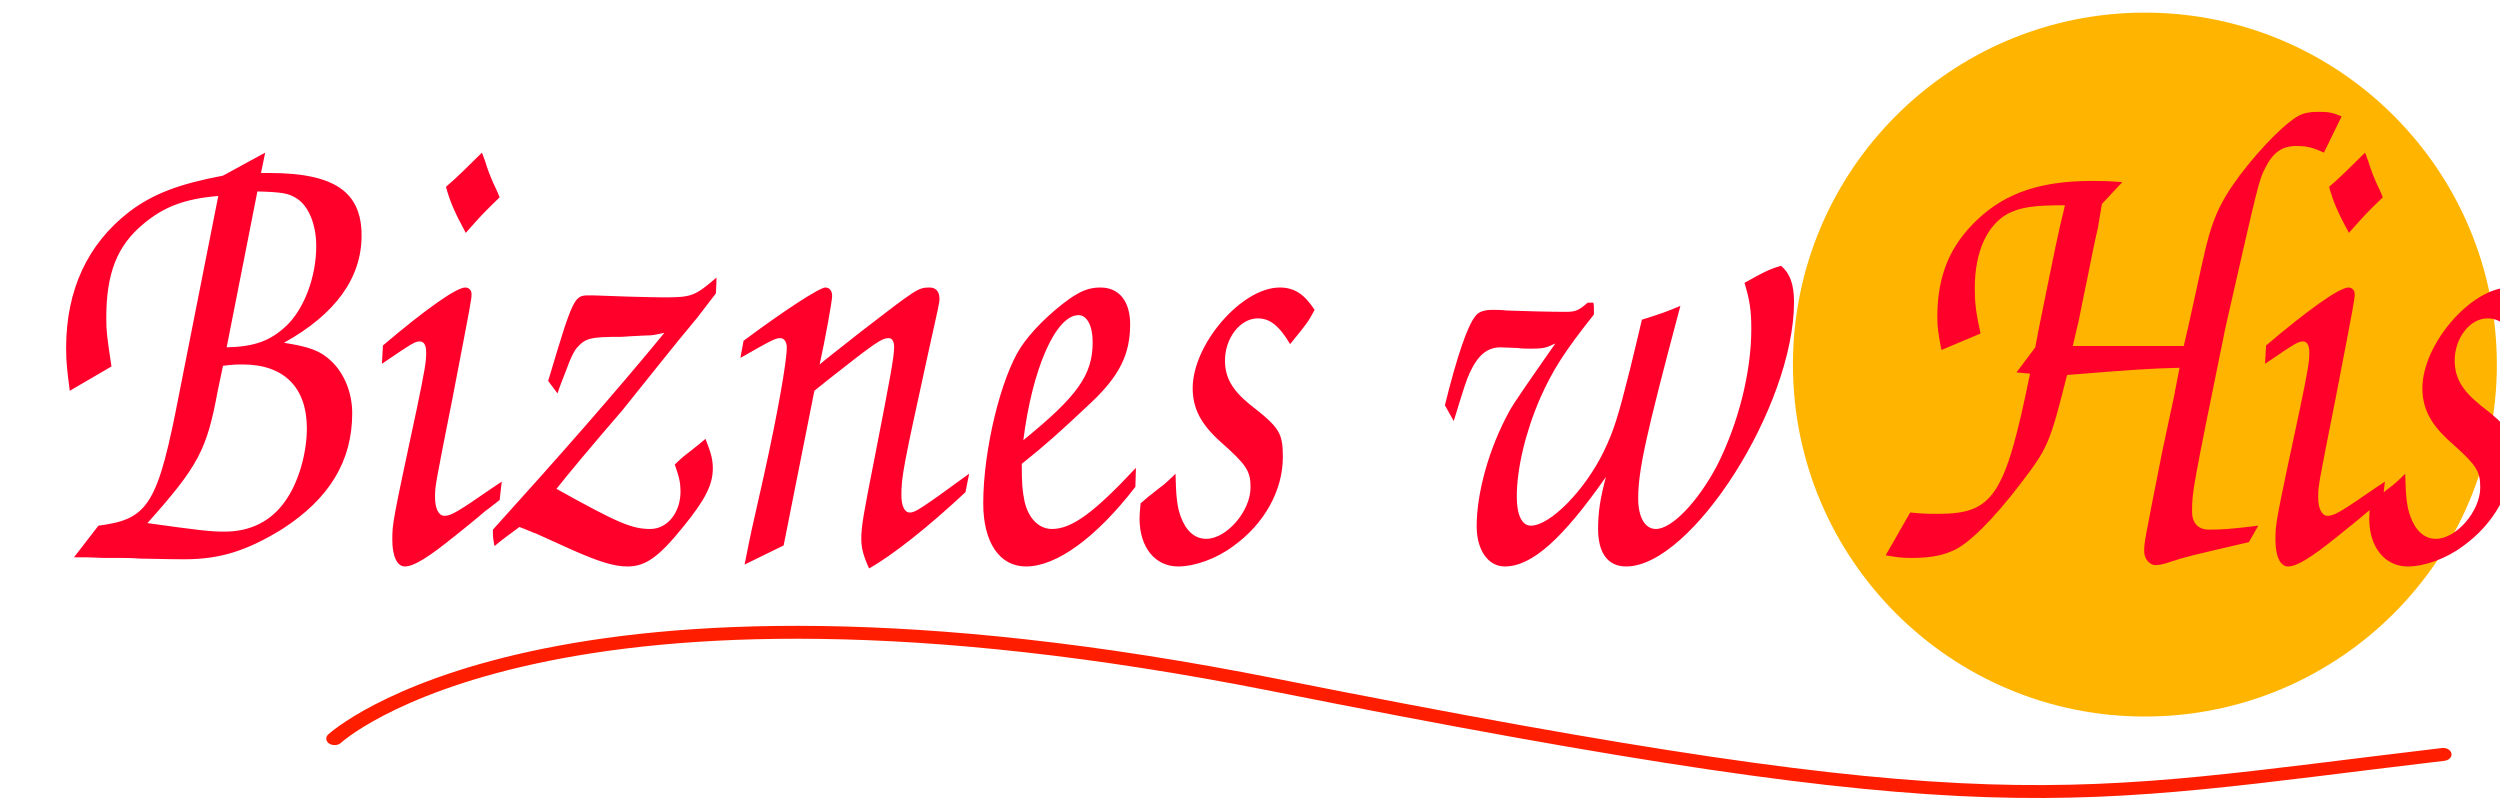
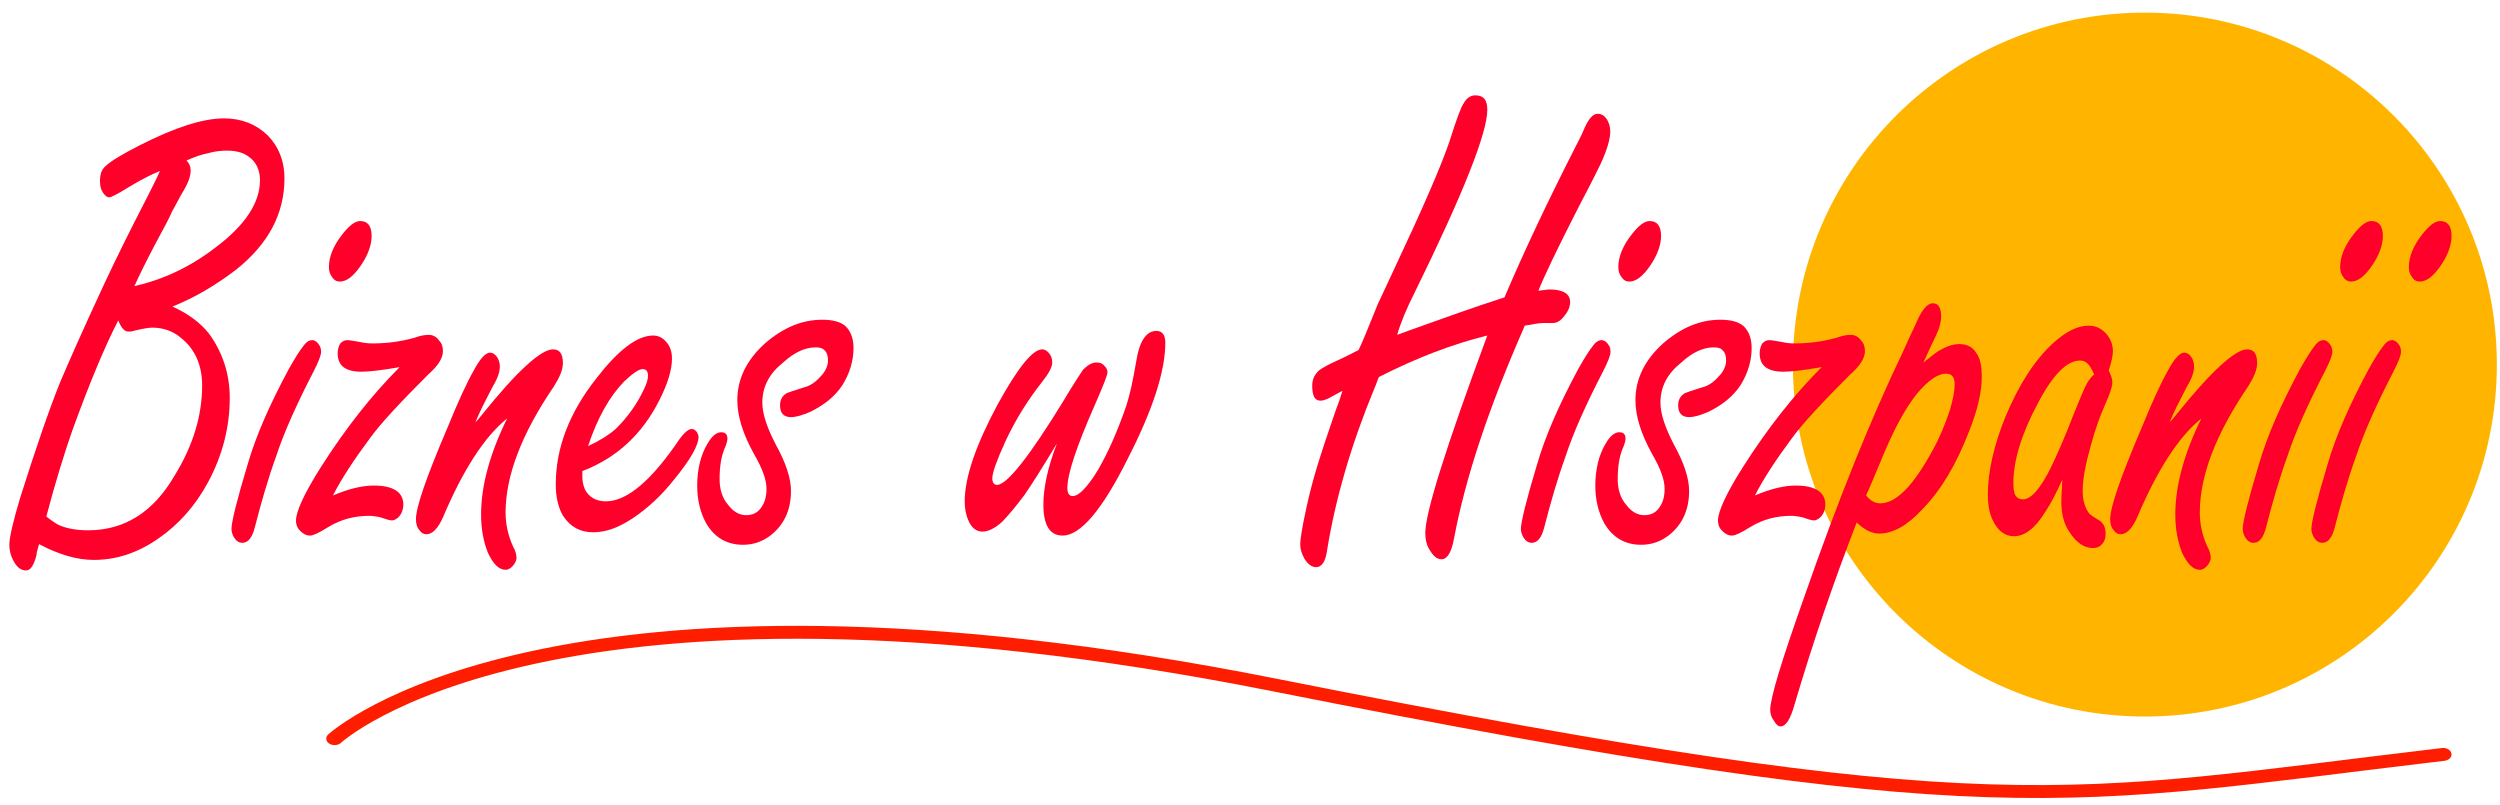
<svg xmlns="http://www.w3.org/2000/svg" width="100%" height="100%" viewBox="0 0 792 255" version="1.1" xml:space="preserve" style="fill-rule:evenodd;clip-rule:evenodd;stroke-linecap:round;stroke-linejoin:round;stroke-miterlimit:1.5;">
  <g id="Artboard1" transform="matrix(0.99,0,0,0.425,0,0)">
    <rect x="0" y="0" width="800" height="600" style="fill:none;" />
    <g transform="matrix(1.0101,0,0,2.35294,108.081,-204.706)">
      <circle cx="572.5" cy="202.5" r="111.5" style="fill:rgb(255,181,0);" />
    </g>
    <g transform="matrix(1.342,0,0,3.94777,-101.384,-278.911)">
-       <text x="82px" y="176px" style="font-family:'FreestyleScript-Regular', 'Freestyle Script', cursive;font-size:124.248px;fill:rgb(255,0,43);">Biznes w Hiszpanii</text>
+       <g transform="matrix(124.248,0,0,124.248,82,176)">
+         <path d="M0.279,-0.382C0.31,-0.371 0.333,-0.357 0.349,-0.341C0.375,-0.313 0.389,-0.28 0.389,-0.243C0.389,-0.199 0.375,-0.156 0.348,-0.116C0.323,-0.079 0.29,-0.05 0.251,-0.029C0.211,-0.007 0.17,0.003 0.128,0.003C0.096,0.003 0.061,-0.005 0.023,-0.021C0.02,-0.013 0.018,-0.007 0.018,-0.004C0.013,0.011 0.007,0.019 -0.002,0.019C-0.012,0.019 -0.02,0.014 -0.027,0.003C-0.032,-0.005 -0.034,-0.012 -0.034,-0.02C-0.034,-0.031 -0.027,-0.055 -0.013,-0.092C0.017,-0.167 0.042,-0.225 0.064,-0.268C0.078,-0.294 0.106,-0.345 0.149,-0.418C0.168,-0.45 0.195,-0.494 0.231,-0.549C0.239,-0.562 0.248,-0.575 0.255,-0.588C0.239,-0.583 0.219,-0.575 0.194,-0.563C0.174,-0.553 0.161,-0.548 0.158,-0.548C0.153,-0.548 0.149,-0.551 0.145,-0.556C0.141,-0.561 0.14,-0.566 0.14,-0.573C0.14,-0.583 0.143,-0.59 0.15,-0.595C0.162,-0.604 0.184,-0.614 0.216,-0.627C0.283,-0.654 0.337,-0.668 0.378,-0.668C0.412,-0.668 0.44,-0.659 0.462,-0.642C0.483,-0.625 0.494,-0.603 0.494,-0.577C0.494,-0.523 0.463,-0.477 0.401,-0.438C0.363,-0.415 0.323,-0.396 0.279,-0.382ZM0.206,-0.413C0.261,-0.423 0.313,-0.442 0.362,-0.472C0.419,-0.506 0.447,-0.54 0.447,-0.574C0.447,-0.589 0.44,-0.602 0.425,-0.61C0.415,-0.616 0.401,-0.619 0.384,-0.619C0.372,-0.619 0.36,-0.618 0.347,-0.615C0.334,-0.613 0.32,-0.609 0.306,-0.604C0.311,-0.6 0.314,-0.595 0.314,-0.589C0.314,-0.58 0.309,-0.569 0.298,-0.555C0.294,-0.55 0.288,-0.54 0.278,-0.526C0.275,-0.52 0.264,-0.503 0.246,-0.477C0.228,-0.45 0.215,-0.429 0.206,-0.413ZM0.037,-0.063C0.048,-0.056 0.056,-0.052 0.061,-0.05C0.075,-0.045 0.094,-0.042 0.117,-0.042C0.186,-0.042 0.242,-0.069 0.283,-0.125C0.319,-0.171 0.336,-0.217 0.336,-0.262C0.336,-0.292 0.323,-0.317 0.296,-0.334C0.28,-0.345 0.261,-0.35 0.24,-0.35C0.232,-0.35 0.22,-0.348 0.204,-0.345C0.201,-0.344 0.198,-0.344 0.195,-0.344C0.187,-0.344 0.181,-0.349 0.175,-0.361C0.149,-0.321 0.12,-0.266 0.087,-0.194C0.071,-0.158 0.054,-0.114 0.037,-0.063Z" style="fill:rgb(255,0,43);fill-rule:nonzero;" />
+       </g>
+       <g transform="matrix(124.248,0,0,124.248,137.572,176)">
+         <path d="M0.1,-0.331C0.105,-0.331 0.11,-0.328 0.113,-0.324C0.116,-0.321 0.117,-0.317 0.117,-0.313C0.117,-0.308 0.112,-0.298 0.103,-0.284C0.069,-0.232 0.045,-0.189 0.031,-0.155C0.015,-0.12 0.002,-0.084 -0.01,-0.047C-0.015,-0.031 -0.023,-0.023 -0.034,-0.023C-0.041,-0.023 -0.046,-0.026 -0.05,-0.031C-0.053,-0.035 -0.055,-0.04 -0.055,-0.044C-0.055,-0.054 -0.045,-0.087 -0.024,-0.142C-0.008,-0.186 0.019,-0.234 0.055,-0.287C0.067,-0.304 0.076,-0.315 0.082,-0.321C0.087,-0.327 0.093,-0.331 0.1,-0.331ZM0.192,-0.512C0.207,-0.512 0.214,-0.504 0.214,-0.489C0.214,-0.476 0.207,-0.46 0.193,-0.444C0.179,-0.428 0.166,-0.42 0.153,-0.42C0.147,-0.42 0.142,-0.422 0.138,-0.427C0.134,-0.431 0.132,-0.436 0.132,-0.442C0.132,-0.458 0.141,-0.475 0.158,-0.492C0.171,-0.505 0.182,-0.512 0.192,-0.512Z" style="fill:rgb(255,0,43);fill-rule:nonzero;" />
+       </g>
+       <g transform="matrix(124.248,0,0,124.248,153.952,176)">
+         <path d="M0.008,-0.095C0.038,-0.105 0.064,-0.11 0.086,-0.11C0.124,-0.11 0.143,-0.1 0.143,-0.081C0.143,-0.075 0.141,-0.069 0.136,-0.064C0.132,-0.06 0.126,-0.057 0.121,-0.057C0.117,-0.057 0.109,-0.059 0.098,-0.062C0.091,-0.063 0.084,-0.064 0.078,-0.064C0.05,-0.064 0.024,-0.059 -0.001,-0.047C-0.019,-0.038 -0.03,-0.034 -0.036,-0.034C-0.044,-0.034 -0.05,-0.037 -0.056,-0.042C-0.061,-0.046 -0.063,-0.051 -0.063,-0.057C-0.063,-0.07 -0.048,-0.097 -0.016,-0.137C0.032,-0.197 0.083,-0.248 0.136,-0.29C0.101,-0.285 0.076,-0.283 0.063,-0.283C0.032,-0.283 0.017,-0.292 0.017,-0.311C0.017,-0.317 0.019,-0.322 0.022,-0.326C0.026,-0.329 0.03,-0.331 0.035,-0.331C0.039,-0.331 0.047,-0.33 0.061,-0.328C0.066,-0.327 0.074,-0.326 0.084,-0.326C0.112,-0.326 0.14,-0.329 0.166,-0.335C0.176,-0.338 0.185,-0.339 0.192,-0.339C0.2,-0.339 0.207,-0.336 0.212,-0.33C0.217,-0.326 0.219,-0.321 0.219,-0.314C0.219,-0.304 0.21,-0.292 0.191,-0.279C0.138,-0.237 0.1,-0.205 0.079,-0.182C0.048,-0.149 0.024,-0.12 0.008,-0.095Z" style="fill:rgb(255,0,43);fill-rule:nonzero;" />
+       </g>
+       <g transform="matrix(124.248,0,0,124.248,181.192,176)">
+         <path d="M0.062,-0.206C0.066,-0.209 0.07,-0.213 0.074,-0.217C0.142,-0.284 0.188,-0.317 0.211,-0.317C0.224,-0.317 0.23,-0.31 0.23,-0.296C0.23,-0.286 0.224,-0.275 0.213,-0.261C0.151,-0.189 0.12,-0.125 0.12,-0.069C0.12,-0.051 0.125,-0.034 0.134,-0.018C0.139,-0.011 0.141,-0.005 0.141,0C0.141,0.003 0.139,0.007 0.135,0.011C0.131,0.015 0.126,0.018 0.12,0.018C0.107,0.018 0.096,0.009 0.086,-0.008C0.078,-0.024 0.073,-0.043 0.073,-0.066C0.073,-0.11 0.09,-0.159 0.123,-0.212C0.079,-0.184 0.038,-0.133 0,-0.062C-0.01,-0.044 -0.021,-0.036 -0.032,-0.036C-0.037,-0.036 -0.042,-0.038 -0.045,-0.042C-0.05,-0.046 -0.052,-0.052 -0.052,-0.059C-0.052,-0.077 -0.032,-0.123 0.008,-0.197C0.029,-0.238 0.046,-0.267 0.059,-0.285C0.071,-0.303 0.082,-0.312 0.09,-0.312C0.095,-0.312 0.099,-0.31 0.103,-0.306C0.107,-0.302 0.109,-0.296 0.109,-0.291C0.109,-0.283 0.105,-0.273 0.095,-0.26C0.082,-0.24 0.07,-0.222 0.062,-0.206Z" style="fill:rgb(255,0,43);fill-rule:nonzero;" />
+       </g>
+       <g transform="matrix(124.248,0,0,124.248,213.164,176)">
+         <path d="M0.01,-0.132L0.01,-0.123C0.01,-0.116 0.012,-0.11 0.015,-0.104C0.023,-0.092 0.037,-0.086 0.055,-0.086C0.096,-0.086 0.143,-0.118 0.196,-0.18C0.206,-0.191 0.214,-0.196 0.22,-0.196C0.224,-0.196 0.227,-0.194 0.23,-0.191C0.232,-0.188 0.233,-0.186 0.233,-0.184C0.233,-0.171 0.217,-0.149 0.186,-0.119C0.162,-0.095 0.136,-0.076 0.108,-0.061C0.08,-0.046 0.055,-0.039 0.031,-0.039C0.006,-0.039 -0.013,-0.047 -0.027,-0.064C-0.036,-0.076 -0.041,-0.092 -0.041,-0.112C-0.041,-0.167 -0.015,-0.221 0.037,-0.273C0.079,-0.316 0.115,-0.338 0.146,-0.338C0.155,-0.338 0.163,-0.335 0.169,-0.33C0.178,-0.323 0.182,-0.314 0.182,-0.303C0.182,-0.286 0.174,-0.265 0.158,-0.24C0.125,-0.188 0.076,-0.152 0.01,-0.132ZM0.021,-0.17C0.043,-0.178 0.061,-0.187 0.074,-0.196C0.097,-0.214 0.115,-0.234 0.128,-0.256C0.133,-0.264 0.136,-0.271 0.136,-0.277C0.136,-0.283 0.133,-0.287 0.126,-0.287C0.118,-0.287 0.106,-0.28 0.09,-0.268C0.062,-0.245 0.039,-0.213 0.021,-0.17Z" style="fill:rgb(255,0,43);fill-rule:nonzero;" />
+       </g>
+       <g transform="matrix(124.248,0,0,124.248,247.26,176)">
+         <path d="M0.196,-0.362C0.216,-0.362 0.231,-0.359 0.241,-0.352C0.251,-0.344 0.256,-0.333 0.256,-0.319C0.256,-0.3 0.249,-0.281 0.235,-0.263C0.221,-0.246 0.201,-0.233 0.173,-0.222C0.158,-0.217 0.146,-0.214 0.136,-0.214C0.122,-0.214 0.115,-0.22 0.115,-0.232C0.115,-0.24 0.119,-0.246 0.127,-0.25C0.129,-0.251 0.14,-0.254 0.16,-0.259C0.172,-0.261 0.183,-0.267 0.193,-0.276C0.202,-0.283 0.207,-0.292 0.207,-0.3C0.207,-0.307 0.205,-0.312 0.201,-0.315C0.197,-0.319 0.191,-0.32 0.183,-0.32C0.164,-0.32 0.143,-0.313 0.121,-0.297C0.094,-0.28 0.081,-0.26 0.081,-0.236C0.081,-0.219 0.09,-0.198 0.107,-0.172C0.126,-0.145 0.136,-0.121 0.136,-0.102C0.136,-0.073 0.123,-0.051 0.098,-0.035C0.082,-0.025 0.064,-0.02 0.044,-0.02C0.013,-0.02 -0.011,-0.031 -0.027,-0.053C-0.038,-0.069 -0.044,-0.088 -0.044,-0.11C-0.044,-0.135 -0.037,-0.157 -0.024,-0.174C-0.016,-0.185 -0.007,-0.191 0.002,-0.191C0.01,-0.191 0.014,-0.188 0.014,-0.181C0.014,-0.179 0.013,-0.175 0.01,-0.169C0.002,-0.155 -0.001,-0.139 -0.001,-0.12C-0.001,-0.104 0.004,-0.091 0.016,-0.08C0.026,-0.07 0.037,-0.065 0.05,-0.065C0.063,-0.065 0.073,-0.069 0.08,-0.078C0.086,-0.085 0.089,-0.094 0.089,-0.105C0.089,-0.119 0.081,-0.136 0.065,-0.158C0.044,-0.188 0.033,-0.215 0.033,-0.24C0.033,-0.272 0.051,-0.301 0.086,-0.326C0.121,-0.35 0.157,-0.362 0.196,-0.362Z" style="fill:rgb(255,0,43);fill-rule:nonzero;" />
+       </g>
+       <g transform="matrix(124.248,0,0,124.248,309.93,176)">
+         <path d="M0.142,-0.174C0.114,-0.137 0.093,-0.111 0.08,-0.096C0.063,-0.078 0.049,-0.065 0.037,-0.055C0.023,-0.045 0.01,-0.04 -0.001,-0.04C-0.013,-0.04 -0.022,-0.046 -0.028,-0.057C-0.033,-0.066 -0.035,-0.076 -0.035,-0.086C-0.035,-0.122 -0.014,-0.171 0.028,-0.233C0.067,-0.289 0.095,-0.317 0.114,-0.317C0.118,-0.317 0.123,-0.315 0.127,-0.311C0.131,-0.307 0.133,-0.303 0.133,-0.297C0.133,-0.29 0.126,-0.28 0.114,-0.268C0.087,-0.241 0.063,-0.211 0.043,-0.177C0.027,-0.149 0.018,-0.13 0.018,-0.121C0.018,-0.115 0.021,-0.111 0.027,-0.111C0.046,-0.111 0.089,-0.154 0.154,-0.238C0.175,-0.266 0.188,-0.281 0.192,-0.286C0.201,-0.293 0.209,-0.297 0.218,-0.297C0.224,-0.297 0.229,-0.296 0.233,-0.292C0.237,-0.289 0.239,-0.286 0.239,-0.282C0.239,-0.278 0.231,-0.262 0.215,-0.233C0.18,-0.17 0.162,-0.128 0.162,-0.106C0.162,-0.098 0.166,-0.094 0.172,-0.094C0.184,-0.094 0.2,-0.107 0.221,-0.134C0.24,-0.16 0.258,-0.192 0.275,-0.231C0.282,-0.248 0.288,-0.27 0.294,-0.298C0.3,-0.329 0.313,-0.345 0.333,-0.345C0.344,-0.345 0.35,-0.339 0.35,-0.327C0.35,-0.284 0.326,-0.225 0.278,-0.151C0.229,-0.073 0.187,-0.034 0.153,-0.034C0.128,-0.034 0.116,-0.05 0.116,-0.081C0.116,-0.106 0.124,-0.137 0.142,-0.174Z" style="fill:rgb(255,0,43);fill-rule:nonzero;" />
+       </g>
+       <g transform="matrix(124.248,0,0,124.248,387.949,176)">
+         <path d="M0.34,-0.338C0.273,-0.325 0.204,-0.304 0.132,-0.275C0.129,-0.27 0.127,-0.264 0.124,-0.259C0.079,-0.173 0.049,-0.091 0.033,-0.014C0.03,0.005 0.023,0.014 0.011,0.014C0.003,0.014 -0.005,0.009 -0.011,0.001C-0.016,-0.006 -0.019,-0.013 -0.019,-0.02C-0.019,-0.029 -0.015,-0.048 -0.007,-0.077C0.001,-0.106 0.01,-0.131 0.019,-0.153C0.022,-0.161 0.032,-0.185 0.049,-0.224C0.054,-0.234 0.058,-0.243 0.062,-0.254C0.055,-0.251 0.046,-0.247 0.034,-0.242C0.028,-0.24 0.024,-0.239 0.02,-0.239C0.009,-0.239 0.004,-0.246 0.004,-0.262C0.004,-0.272 0.009,-0.279 0.017,-0.285C0.024,-0.289 0.035,-0.294 0.052,-0.3C0.069,-0.306 0.083,-0.312 0.093,-0.316C0.1,-0.327 0.112,-0.351 0.13,-0.386C0.134,-0.393 0.145,-0.411 0.163,-0.442C0.216,-0.531 0.251,-0.595 0.267,-0.632C0.281,-0.667 0.29,-0.686 0.294,-0.69C0.3,-0.699 0.308,-0.703 0.317,-0.703C0.333,-0.703 0.34,-0.696 0.34,-0.681C0.34,-0.646 0.294,-0.554 0.201,-0.404C0.185,-0.379 0.174,-0.358 0.167,-0.339L0.191,-0.346C0.258,-0.365 0.318,-0.382 0.373,-0.396C0.41,-0.465 0.456,-0.542 0.51,-0.626C0.52,-0.641 0.525,-0.65 0.527,-0.654C0.535,-0.668 0.543,-0.675 0.552,-0.675C0.559,-0.675 0.565,-0.672 0.57,-0.666C0.574,-0.66 0.576,-0.655 0.576,-0.648C0.576,-0.637 0.57,-0.62 0.557,-0.598C0.554,-0.593 0.541,-0.572 0.517,-0.536C0.475,-0.471 0.449,-0.428 0.438,-0.406C0.448,-0.407 0.455,-0.408 0.46,-0.408C0.486,-0.408 0.499,-0.401 0.499,-0.389C0.499,-0.381 0.494,-0.373 0.486,-0.366C0.48,-0.36 0.473,-0.357 0.466,-0.357L0.447,-0.357C0.439,-0.357 0.427,-0.355 0.412,-0.353C0.343,-0.229 0.298,-0.122 0.276,-0.029C0.271,-0.008 0.263,0.002 0.252,0.002C0.243,0.002 0.236,-0.003 0.228,-0.014C0.223,-0.021 0.221,-0.029 0.221,-0.038C0.221,-0.069 0.261,-0.169 0.34,-0.338Z" style="fill:rgb(255,0,43);fill-rule:nonzero;" />
+       </g>
+       <g transform="matrix(124.248,0,0,124.248,445.037,176)">
+         <path d="M0.1,-0.331C0.105,-0.331 0.11,-0.328 0.113,-0.324C0.116,-0.321 0.117,-0.317 0.117,-0.313C0.117,-0.308 0.112,-0.298 0.103,-0.284C0.069,-0.232 0.045,-0.189 0.031,-0.155C0.015,-0.12 0.002,-0.084 -0.01,-0.047C-0.015,-0.031 -0.023,-0.023 -0.034,-0.023C-0.041,-0.023 -0.046,-0.026 -0.05,-0.031C-0.053,-0.035 -0.055,-0.04 -0.055,-0.044C-0.055,-0.054 -0.045,-0.087 -0.024,-0.142C-0.008,-0.186 0.019,-0.234 0.055,-0.287C0.067,-0.304 0.076,-0.315 0.082,-0.321C0.087,-0.327 0.093,-0.331 0.1,-0.331ZM0.192,-0.512C0.207,-0.512 0.214,-0.504 0.214,-0.489C0.214,-0.476 0.207,-0.46 0.193,-0.444C0.179,-0.428 0.166,-0.42 0.153,-0.42C0.147,-0.42 0.142,-0.422 0.138,-0.427C0.134,-0.431 0.132,-0.436 0.132,-0.442C0.132,-0.458 0.141,-0.475 0.158,-0.492C0.171,-0.505 0.182,-0.512 0.192,-0.512Z" style="fill:rgb(255,0,43);fill-rule:nonzero;" />
+       </g>
+       <g transform="matrix(124.248,0,0,124.248,461.418,176)">
+         <path d="M0.196,-0.362C0.216,-0.362 0.231,-0.359 0.241,-0.352C0.251,-0.344 0.256,-0.333 0.256,-0.319C0.256,-0.3 0.249,-0.281 0.235,-0.263C0.221,-0.246 0.201,-0.233 0.173,-0.222C0.158,-0.217 0.146,-0.214 0.136,-0.214C0.122,-0.214 0.115,-0.22 0.115,-0.232C0.115,-0.24 0.119,-0.246 0.127,-0.25C0.129,-0.251 0.14,-0.254 0.16,-0.259C0.172,-0.261 0.183,-0.267 0.193,-0.276C0.202,-0.283 0.207,-0.292 0.207,-0.3C0.207,-0.307 0.205,-0.312 0.201,-0.315C0.197,-0.319 0.191,-0.32 0.183,-0.32C0.164,-0.32 0.143,-0.313 0.121,-0.297C0.094,-0.28 0.081,-0.26 0.081,-0.236C0.081,-0.219 0.09,-0.198 0.107,-0.172C0.126,-0.145 0.136,-0.121 0.136,-0.102C0.136,-0.073 0.123,-0.051 0.098,-0.035C0.082,-0.025 0.064,-0.02 0.044,-0.02C0.013,-0.02 -0.011,-0.031 -0.027,-0.053C-0.038,-0.069 -0.044,-0.088 -0.044,-0.11C-0.044,-0.135 -0.037,-0.157 -0.024,-0.174C-0.016,-0.185 -0.007,-0.191 0.002,-0.191C0.01,-0.191 0.014,-0.188 0.014,-0.181C0.014,-0.179 0.013,-0.175 0.01,-0.169C0.002,-0.155 -0.001,-0.139 -0.001,-0.12C-0.001,-0.104 0.004,-0.091 0.016,-0.08C0.026,-0.07 0.037,-0.065 0.05,-0.065C0.063,-0.065 0.073,-0.069 0.08,-0.078C0.086,-0.085 0.089,-0.094 0.089,-0.105C0.089,-0.119 0.081,-0.136 0.065,-0.158C0.044,-0.188 0.033,-0.215 0.033,-0.24C0.033,-0.272 0.051,-0.301 0.086,-0.326C0.121,-0.35 0.157,-0.362 0.196,-0.362Z" style="fill:rgb(255,0,43);fill-rule:nonzero;" />
+       </g>
+       <g transform="matrix(124.248,0,0,124.248,493.026,176)">
+         <path d="M0.008,-0.095C0.038,-0.105 0.064,-0.11 0.086,-0.11C0.124,-0.11 0.143,-0.1 0.143,-0.081C0.143,-0.075 0.141,-0.069 0.136,-0.064C0.132,-0.06 0.126,-0.057 0.121,-0.057C0.117,-0.057 0.109,-0.059 0.098,-0.062C0.091,-0.063 0.084,-0.064 0.078,-0.064C0.05,-0.064 0.024,-0.059 -0.001,-0.047C-0.019,-0.038 -0.03,-0.034 -0.036,-0.034C-0.044,-0.034 -0.05,-0.037 -0.056,-0.042C-0.061,-0.046 -0.063,-0.051 -0.063,-0.057C-0.063,-0.07 -0.048,-0.097 -0.016,-0.137C0.032,-0.197 0.083,-0.248 0.136,-0.29C0.101,-0.285 0.076,-0.283 0.063,-0.283C0.032,-0.283 0.017,-0.292 0.017,-0.311C0.017,-0.317 0.019,-0.322 0.022,-0.326C0.026,-0.329 0.03,-0.331 0.035,-0.331C0.039,-0.331 0.047,-0.33 0.061,-0.328C0.066,-0.327 0.074,-0.326 0.084,-0.326C0.112,-0.326 0.14,-0.329 0.166,-0.335C0.176,-0.338 0.185,-0.339 0.192,-0.339C0.2,-0.339 0.207,-0.336 0.212,-0.33C0.217,-0.326 0.219,-0.321 0.219,-0.314C0.219,-0.304 0.21,-0.292 0.191,-0.279C0.138,-0.237 0.1,-0.205 0.079,-0.182C0.048,-0.149 0.024,-0.12 0.008,-0.095Z" style="fill:rgb(255,0,43);fill-rule:nonzero;" />
+       </g>
+       <g transform="matrix(124.248,0,0,124.248,520.266,176)">
+         <path d="M0.112,-0.297C0.126,-0.306 0.136,-0.312 0.142,-0.315C0.155,-0.321 0.168,-0.325 0.181,-0.325C0.195,-0.325 0.206,-0.321 0.213,-0.312C0.221,-0.304 0.224,-0.292 0.224,-0.275C0.224,-0.252 0.216,-0.225 0.2,-0.193C0.175,-0.142 0.146,-0.103 0.11,-0.074C0.081,-0.049 0.053,-0.037 0.027,-0.037C0.013,-0.037 -0.002,-0.043 -0.016,-0.054C-0.06,0.036 -0.1,0.128 -0.135,0.222C-0.143,0.245 -0.152,0.256 -0.162,0.256C-0.167,0.256 -0.171,0.253 -0.176,0.246C-0.18,0.242 -0.182,0.236 -0.182,0.231C-0.182,0.213 -0.16,0.156 -0.117,0.06C-0.051,-0.09 0.012,-0.213 0.072,-0.312C0.084,-0.333 0.092,-0.347 0.097,-0.355C0.108,-0.376 0.119,-0.387 0.13,-0.387C0.141,-0.387 0.146,-0.38 0.146,-0.367C0.146,-0.359 0.143,-0.349 0.135,-0.336C0.125,-0.32 0.118,-0.307 0.112,-0.297ZM0.002,-0.095C0.01,-0.087 0.019,-0.083 0.029,-0.083C0.06,-0.083 0.093,-0.11 0.13,-0.164C0.144,-0.184 0.154,-0.204 0.163,-0.225C0.169,-0.242 0.172,-0.254 0.172,-0.263C0.172,-0.269 0.171,-0.273 0.168,-0.276C0.165,-0.279 0.161,-0.28 0.155,-0.28C0.14,-0.28 0.121,-0.27 0.099,-0.249C0.078,-0.228 0.058,-0.199 0.038,-0.162C0.02,-0.128 0.008,-0.105 0.002,-0.095Z" style="fill:rgb(255,0,43);fill-rule:nonzero;" />
+       </g>
+       <g transform="matrix(124.248,0,0,124.248,553.027,176)">
+         <path d="M0.115,-0.119C0.104,-0.1 0.094,-0.084 0.083,-0.071C0.063,-0.045 0.043,-0.033 0.022,-0.033C0.005,-0.033 -0.009,-0.041 -0.019,-0.058C-0.025,-0.068 -0.028,-0.081 -0.028,-0.096C-0.028,-0.132 -0.016,-0.172 0.006,-0.215C0.032,-0.264 0.062,-0.301 0.098,-0.327C0.122,-0.344 0.144,-0.353 0.166,-0.353C0.18,-0.353 0.191,-0.348 0.2,-0.34C0.208,-0.332 0.212,-0.324 0.212,-0.314C0.212,-0.307 0.209,-0.297 0.204,-0.285C0.208,-0.278 0.211,-0.272 0.211,-0.267C0.211,-0.26 0.206,-0.249 0.197,-0.233C0.188,-0.217 0.178,-0.196 0.169,-0.169C0.159,-0.141 0.154,-0.119 0.154,-0.102C0.154,-0.088 0.158,-0.077 0.166,-0.068C0.168,-0.066 0.175,-0.062 0.186,-0.057C0.194,-0.053 0.198,-0.046 0.198,-0.037C0.198,-0.03 0.196,-0.025 0.191,-0.021C0.187,-0.017 0.181,-0.015 0.174,-0.015C0.157,-0.015 0.142,-0.023 0.129,-0.039C0.118,-0.051 0.113,-0.067 0.113,-0.086C0.113,-0.093 0.114,-0.104 0.115,-0.119ZM0.176,-0.279C0.172,-0.286 0.168,-0.292 0.164,-0.295C0.159,-0.299 0.154,-0.3 0.149,-0.3C0.124,-0.3 0.097,-0.279 0.068,-0.235C0.036,-0.188 0.021,-0.147 0.021,-0.114C0.021,-0.106 0.022,-0.099 0.025,-0.095C0.028,-0.091 0.033,-0.089 0.039,-0.089C0.055,-0.089 0.073,-0.105 0.094,-0.139C0.105,-0.157 0.12,-0.184 0.137,-0.219C0.149,-0.242 0.157,-0.258 0.162,-0.265C0.165,-0.269 0.169,-0.274 0.176,-0.279Z" style="fill:rgb(255,0,43);fill-rule:nonzero;" />
+       </g>
+       <g transform="matrix(124.248,0,0,124.248,585.181,176)">
+         <path d="M0.062,-0.206C0.066,-0.209 0.07,-0.213 0.074,-0.217C0.142,-0.284 0.188,-0.317 0.211,-0.317C0.224,-0.317 0.23,-0.31 0.23,-0.296C0.23,-0.286 0.224,-0.275 0.213,-0.261C0.151,-0.189 0.12,-0.125 0.12,-0.069C0.12,-0.051 0.125,-0.034 0.134,-0.018C0.139,-0.011 0.141,-0.005 0.141,0C0.141,0.003 0.139,0.007 0.135,0.011C0.131,0.015 0.126,0.018 0.12,0.018C0.107,0.018 0.096,0.009 0.086,-0.008C0.078,-0.024 0.073,-0.043 0.073,-0.066C0.073,-0.11 0.09,-0.159 0.123,-0.212C0.079,-0.184 0.038,-0.133 0,-0.062C-0.01,-0.044 -0.021,-0.036 -0.032,-0.036C-0.037,-0.036 -0.042,-0.038 -0.045,-0.042C-0.05,-0.046 -0.052,-0.052 -0.052,-0.059C-0.052,-0.077 -0.032,-0.123 0.008,-0.197C0.029,-0.238 0.046,-0.267 0.059,-0.285C0.071,-0.303 0.082,-0.312 0.09,-0.312C0.095,-0.312 0.099,-0.31 0.103,-0.306C0.107,-0.302 0.109,-0.296 0.109,-0.291C0.109,-0.283 0.105,-0.273 0.095,-0.26C0.082,-0.24 0.07,-0.222 0.062,-0.206Z" style="fill:rgb(255,0,43);fill-rule:nonzero;" />
+       </g>
+       <g transform="matrix(124.248,0,0,124.248,617.153,176)">
+         <path d="M0.1,-0.331C0.105,-0.331 0.11,-0.328 0.113,-0.324C0.116,-0.321 0.117,-0.317 0.117,-0.313C0.117,-0.308 0.112,-0.298 0.103,-0.284C0.069,-0.232 0.045,-0.189 0.031,-0.155C0.015,-0.12 0.002,-0.084 -0.01,-0.047C-0.015,-0.031 -0.023,-0.023 -0.034,-0.023C-0.041,-0.023 -0.046,-0.026 -0.05,-0.031C-0.053,-0.035 -0.055,-0.04 -0.055,-0.044C-0.055,-0.054 -0.045,-0.087 -0.024,-0.142C-0.008,-0.186 0.019,-0.234 0.055,-0.287C0.067,-0.304 0.076,-0.315 0.082,-0.321C0.087,-0.327 0.093,-0.331 0.1,-0.331ZM0.192,-0.512C0.207,-0.512 0.214,-0.504 0.214,-0.489C0.214,-0.476 0.207,-0.46 0.193,-0.444C0.179,-0.428 0.166,-0.42 0.153,-0.42C0.147,-0.42 0.142,-0.422 0.138,-0.427C0.134,-0.431 0.132,-0.436 0.132,-0.442C0.132,-0.458 0.141,-0.475 0.158,-0.492C0.171,-0.505 0.182,-0.512 0.192,-0.512Z" style="fill:rgb(255,0,43);fill-rule:nonzero;" />
+       </g>
+       <g transform="matrix(124.248,0,0,124.248,633.533,176)">
+         <path d="M0.1,-0.331C0.105,-0.331 0.11,-0.328 0.113,-0.324C0.116,-0.321 0.117,-0.317 0.117,-0.313C0.117,-0.308 0.112,-0.298 0.103,-0.284C0.069,-0.232 0.045,-0.189 0.031,-0.155C0.015,-0.12 0.002,-0.084 -0.01,-0.047C-0.015,-0.031 -0.023,-0.023 -0.034,-0.023C-0.041,-0.023 -0.046,-0.026 -0.05,-0.031C-0.053,-0.035 -0.055,-0.04 -0.055,-0.044C-0.055,-0.054 -0.045,-0.087 -0.024,-0.142C-0.008,-0.186 0.019,-0.234 0.055,-0.287C0.067,-0.304 0.076,-0.315 0.082,-0.321C0.087,-0.327 0.093,-0.331 0.1,-0.331ZM0.192,-0.512C0.207,-0.512 0.214,-0.504 0.214,-0.489C0.214,-0.476 0.207,-0.46 0.193,-0.444C0.179,-0.428 0.166,-0.42 0.153,-0.42C0.147,-0.42 0.142,-0.422 0.138,-0.427C0.134,-0.431 0.132,-0.436 0.132,-0.442C0.132,-0.458 0.141,-0.475 0.158,-0.492C0.171,-0.505 0.182,-0.512 0.192,-0.512Z" style="fill:rgb(255,0,43);fill-rule:nonzero;" />
+       </g>
    </g>
    <g transform="matrix(1.30765,0,0,2.35294,-167.536,-341.176)">
      <path d="M210,379C210,379 262.307,316.272 440,362C617.693,407.728 632.583,398.293 726,384" style="fill:none;stroke:rgb(255,29,0);stroke-width:4.09px;" />
    </g>
  </g>
</svg>
